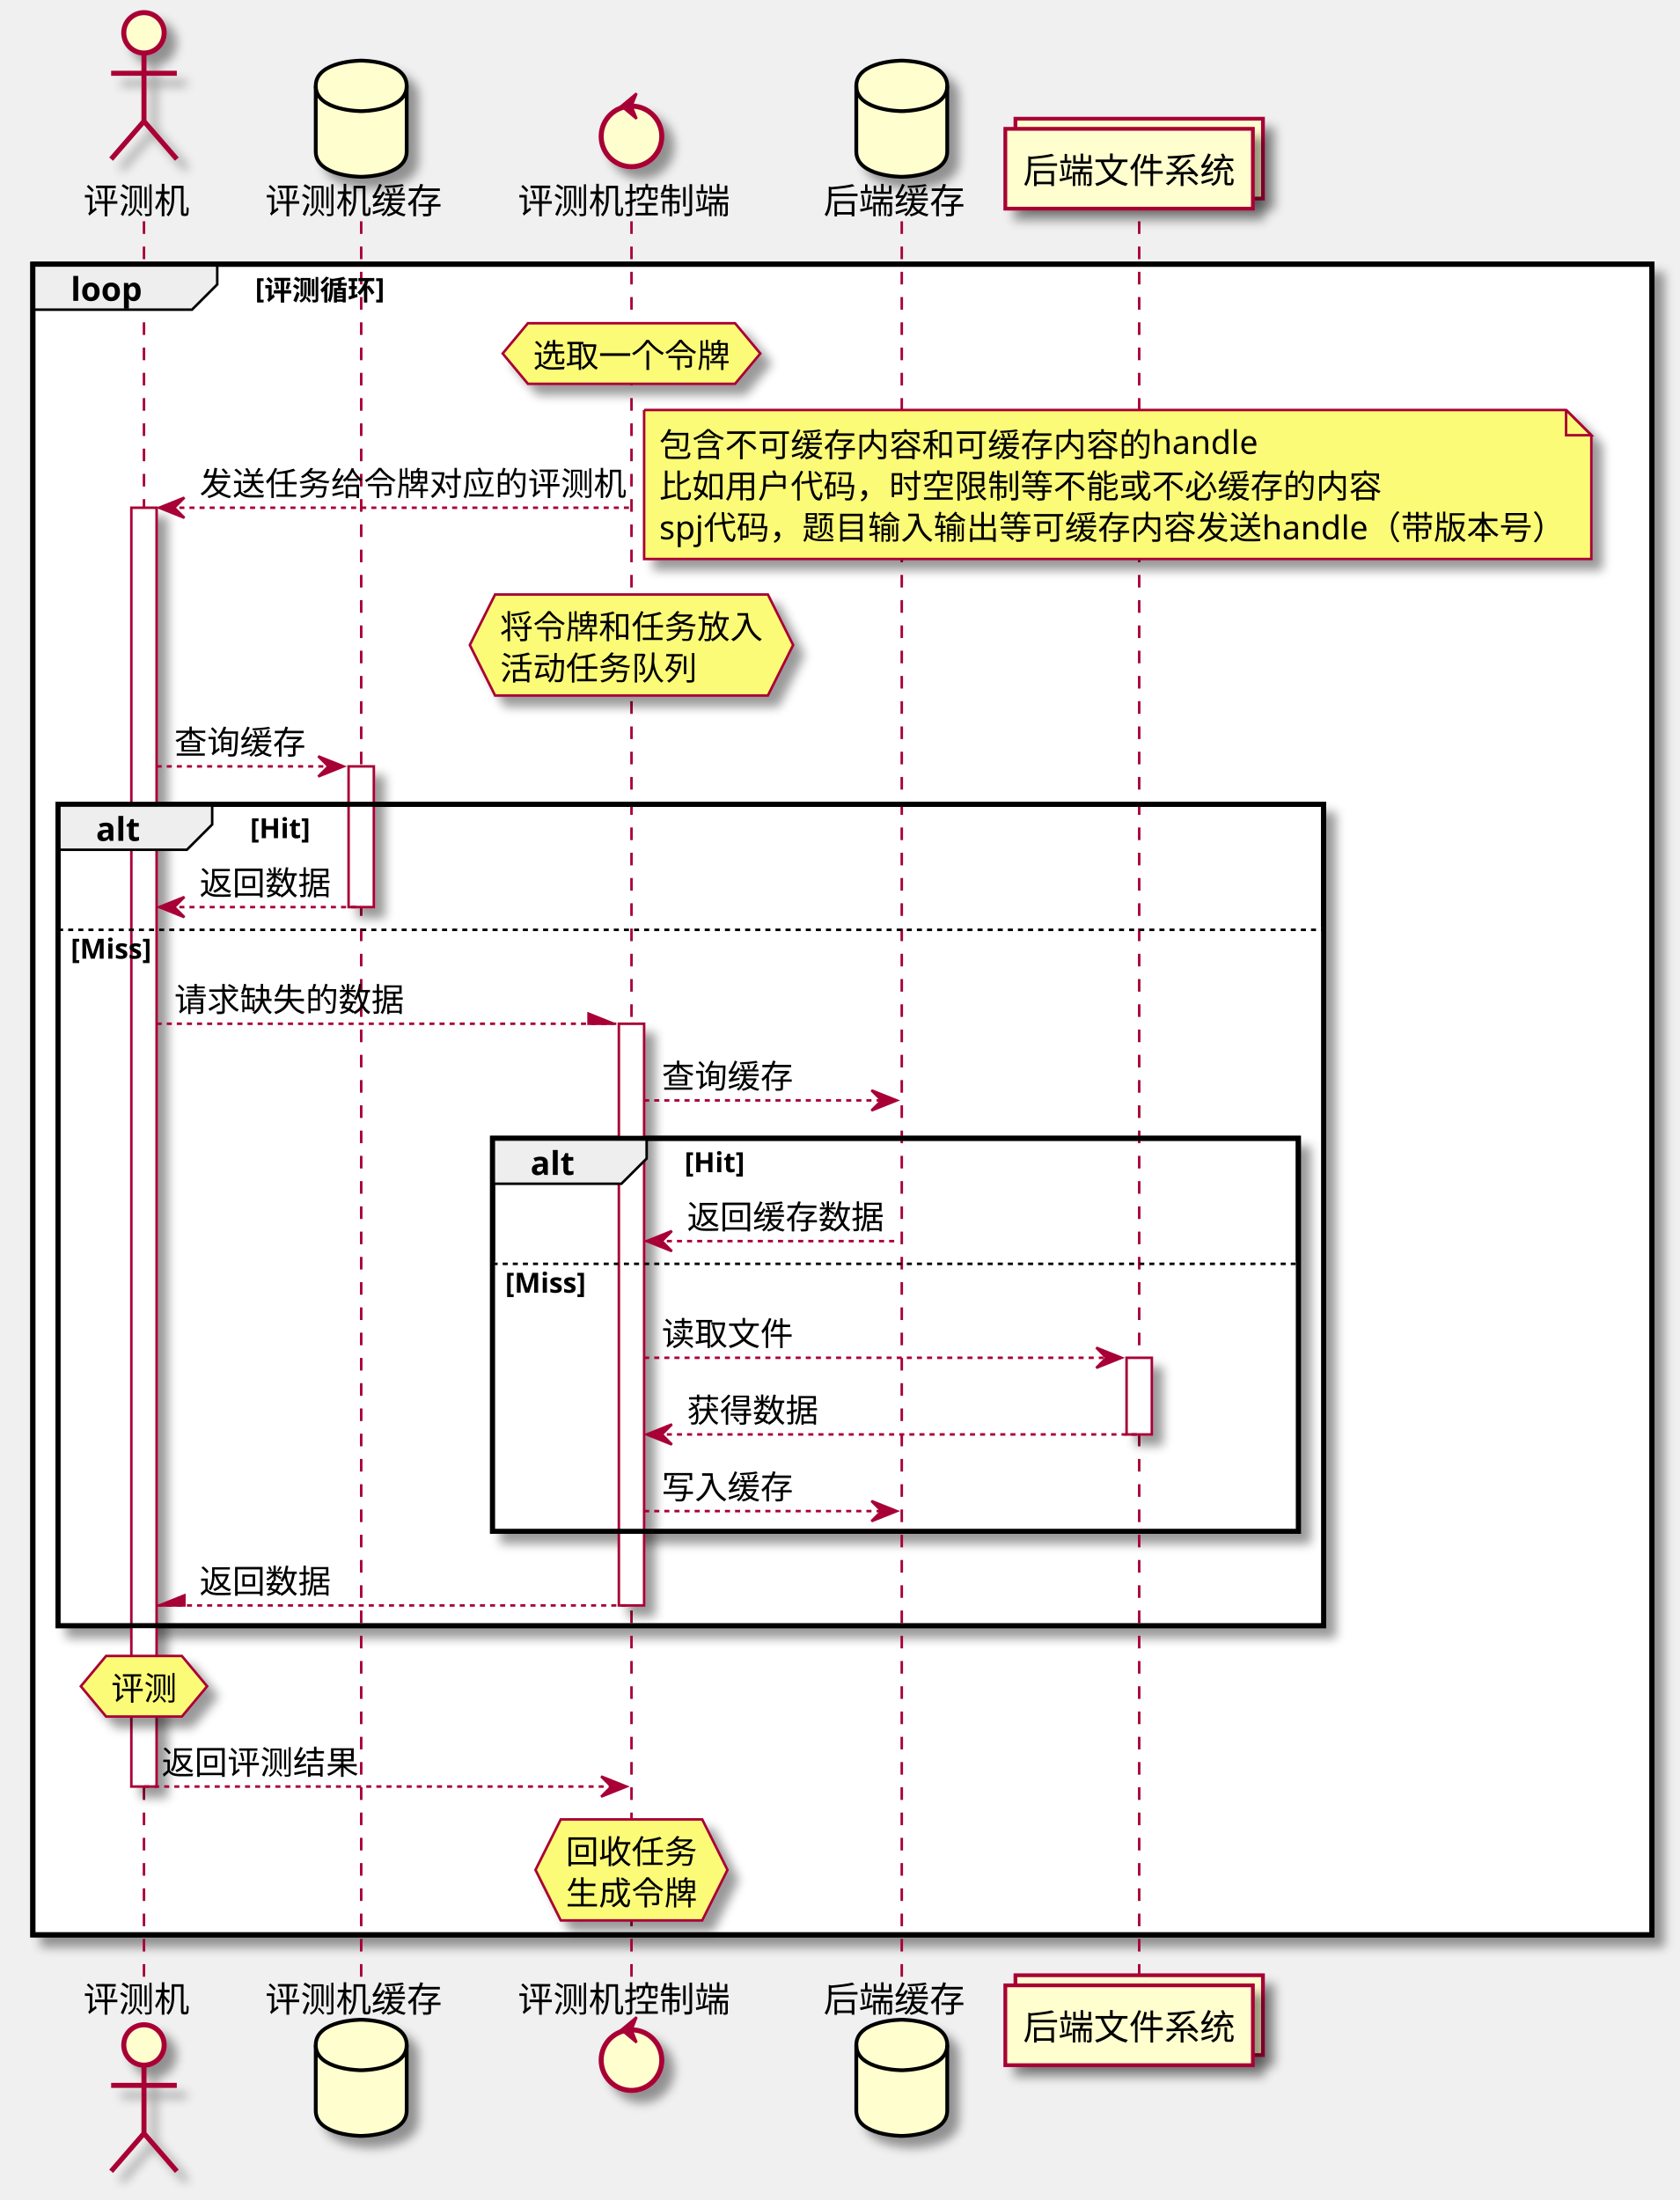
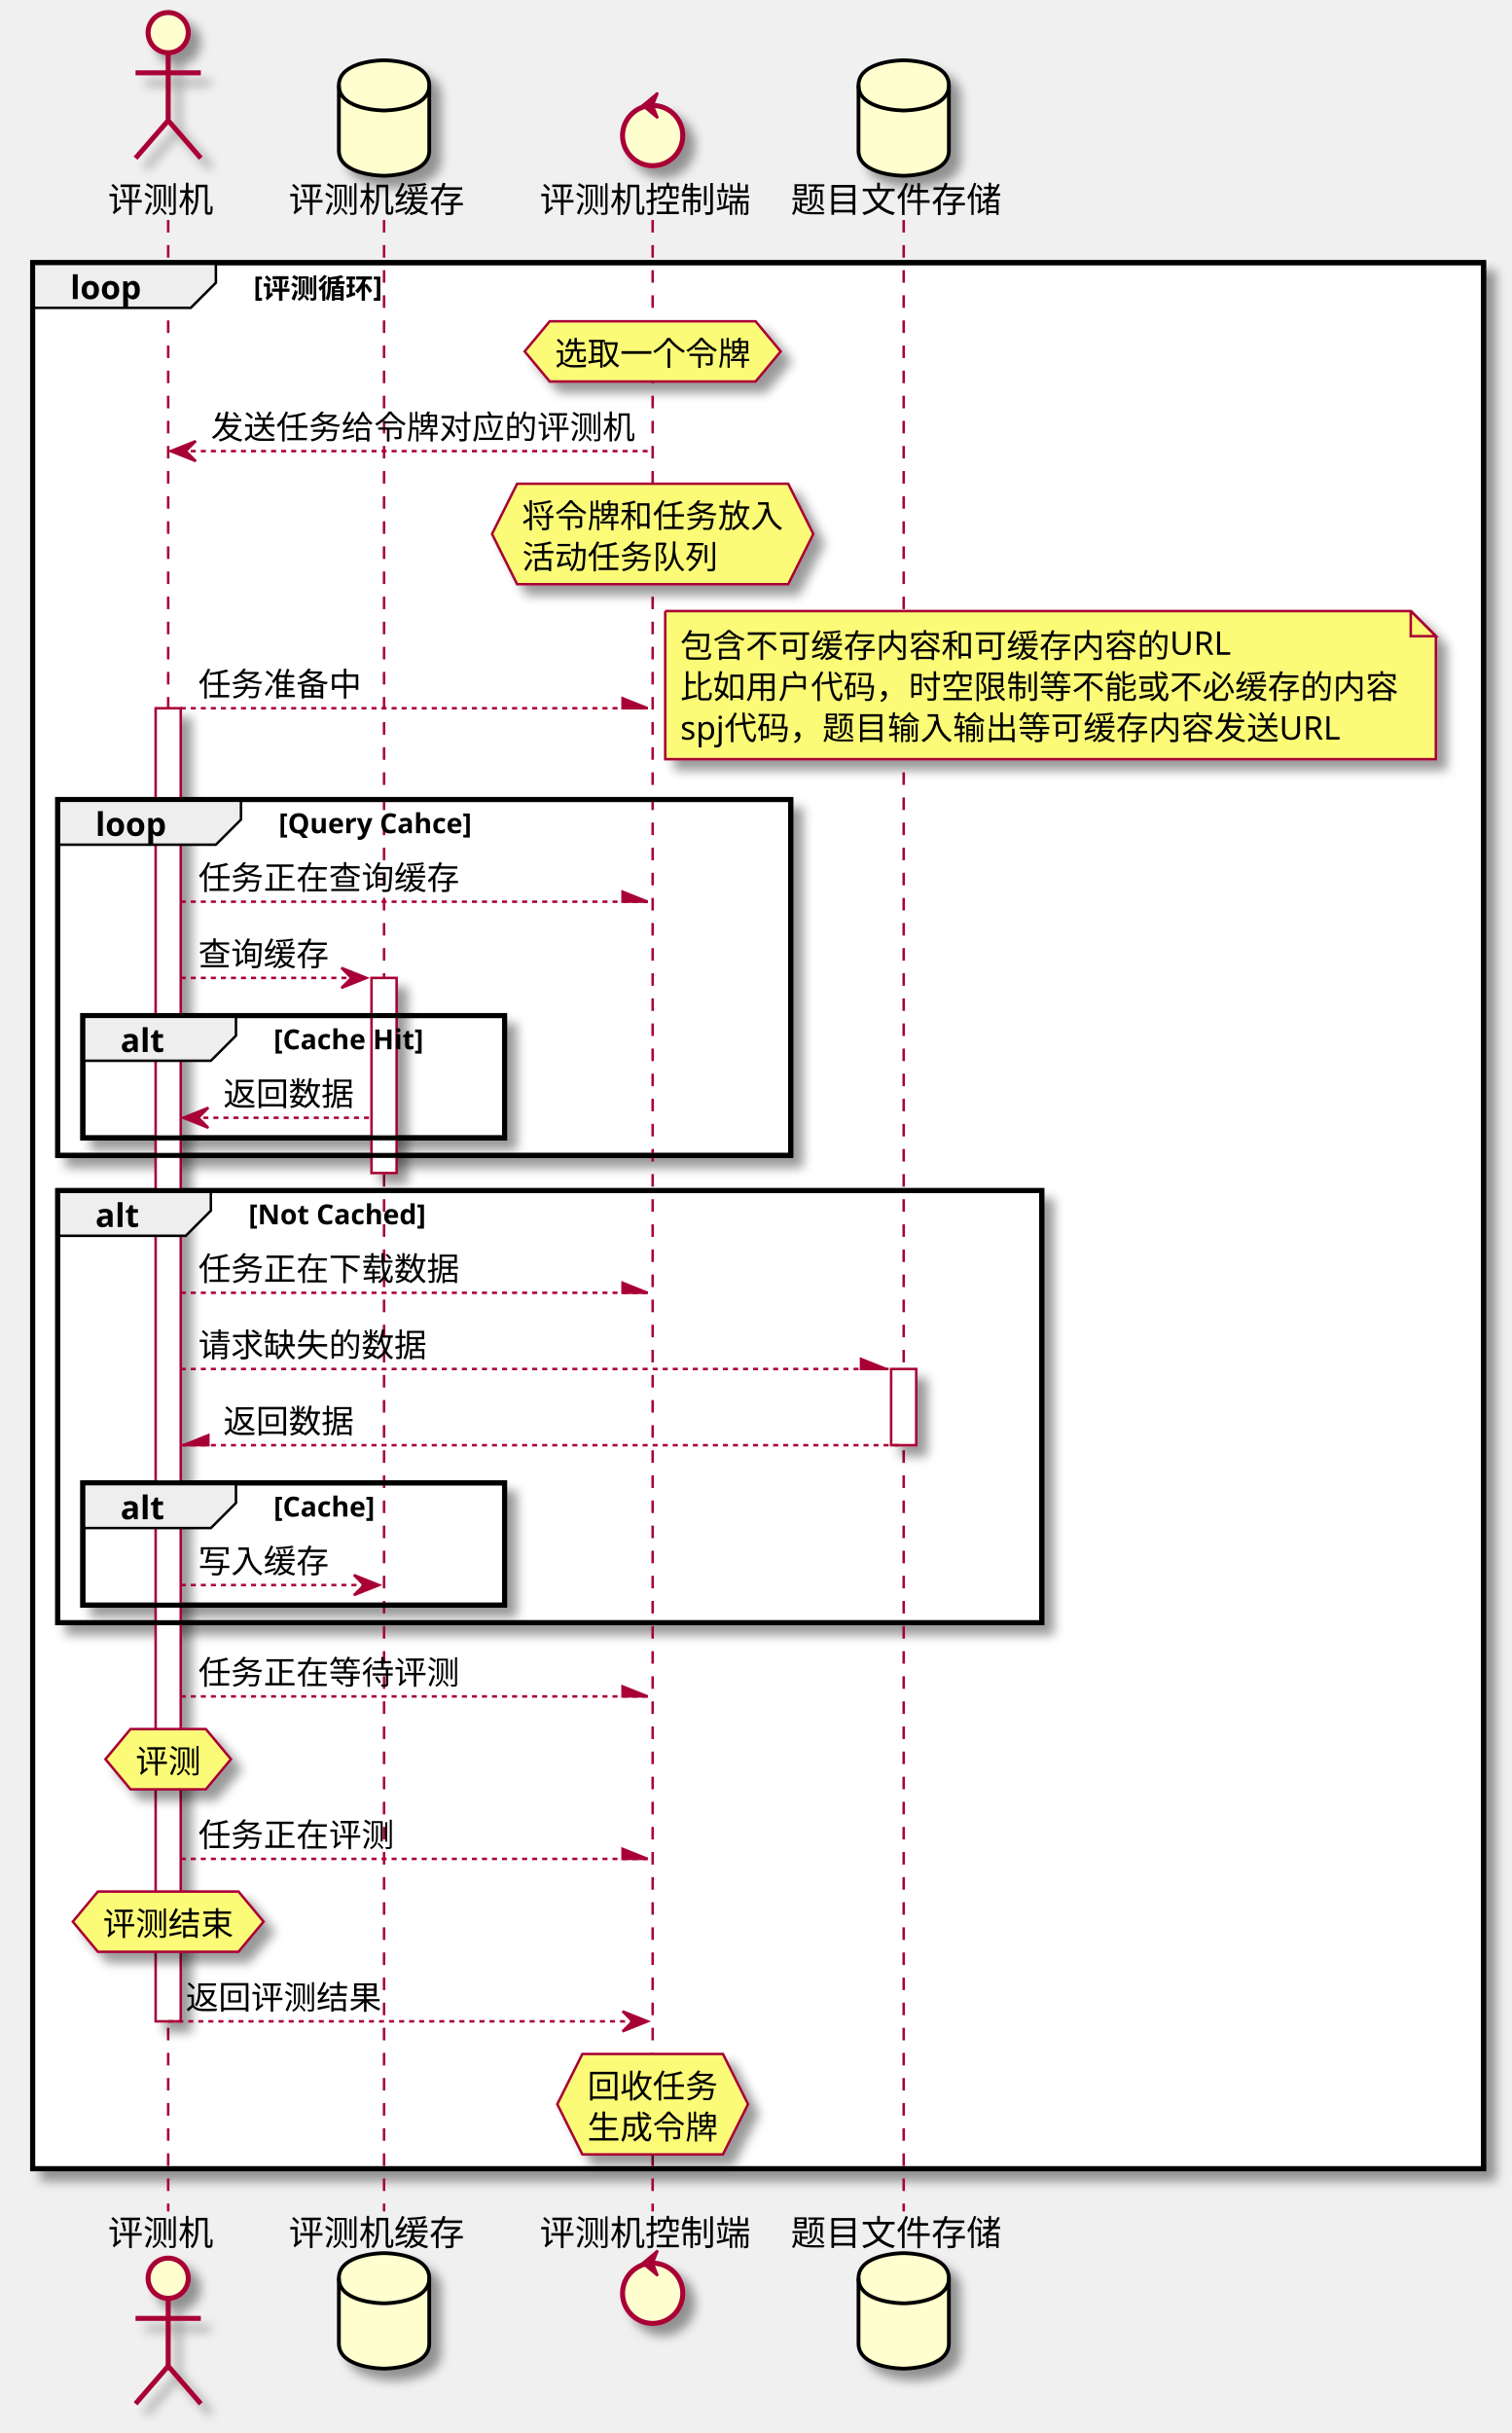
- <svg xmlns="http://www.w3.org/2000/svg" contentScriptType="application/ecmascript" contentStyleType="text/css" height="871px" preserveAspectRatio="none" style="width:665px;height:871px;" version="1.1" viewBox="0 0 665 871" width="665px" zoomAndPan="magnify">
+ <svg xmlns="http://www.w3.org/2000/svg" contentScriptType="application/ecmascript" contentStyleType="text/css" height="969px" preserveAspectRatio="none" style="width:602px;height:969px;" version="1.1" viewBox="0 0 602 969" width="602px" zoomAndPan="magnify">
  <defs>
-     <filter height="300%" id="f299q511iccis" width="300%" x="-1" y="-1">
+     <filter height="300%" id="f1d6fuogua6uwv" width="300%" x="-1" y="-1">
      <feGaussianBlur result="blurOut" stdDeviation="2.0" />
      <feColorMatrix in="blurOut" result="blurOut2" type="matrix" values="0 0 0 0 0 0 0 0 0 0 0 0 0 0 0 0 0 0 .4 0" />
      <feOffset dx="4.0" dy="4.0" in="blurOut2" result="blurOut3" />
      <feBlend in="SourceGraphic" in2="blurOut3" mode="normal" />
    </filter>
  </defs>
  <g>
-     <rect fill="#FFFFFF" filter="url(#f299q511iccis)" height="506.297" style="stroke: #A80036; stroke-width: 1.0;" width="10" x="52" y="201.016" />
-     <rect fill="#FFFFFF" filter="url(#f299q511iccis)" height="55.703" style="stroke: #A80036; stroke-width: 1.0;" width="10" x="138" y="303.422" />
-     <rect fill="#FFFFFF" filter="url(#f299q511iccis)" height="230.297" style="stroke: #A80036; stroke-width: 1.0;" width="10" x="245" y="405.312" />
-     <rect fill="#FFFFFF" filter="url(#f299q511iccis)" height="30.352" style="stroke: #A80036; stroke-width: 1.0;" width="10" x="446" y="537.555" />
-     <rect fill="#FFFFFF" filter="url(#f299q511iccis)" height="661.406" style="stroke: #000000; stroke-width: 2.0;" width="641" x="13" y="104.609" />
-     <rect fill="#FFFFFF" filter="url(#f299q511iccis)" height="325.188" style="stroke: #000000; stroke-width: 2.0;" width="501" x="23" y="318.422" />
-     <rect fill="#FFFFFF" height="276.484" style="stroke: none; stroke-width: 1.0;" width="501" x="23" y="367.125" />
-     <rect fill="#FFFFFF" filter="url(#f299q511iccis)" height="155.594" style="stroke: #000000; stroke-width: 2.0;" width="319" x="195" y="450.664" />
-     <rect fill="#FFFFFF" height="106.891" style="stroke: none; stroke-width: 1.0;" width="319" x="195" y="499.367" />
-     <line style="stroke: #A80036; stroke-width: 1.0; stroke-dasharray: 5.0,5.0;" x1="57" x2="57" y1="87.609" y2="783.016" />
-     <line style="stroke: #A80036; stroke-width: 1.0; stroke-dasharray: 5.0,5.0;" x1="143" x2="143" y1="87.609" y2="783.016" />
-     <line style="stroke: #A80036; stroke-width: 1.0; stroke-dasharray: 5.0,5.0;" x1="250" x2="250" y1="87.609" y2="783.016" />
-     <line style="stroke: #A80036; stroke-width: 1.0; stroke-dasharray: 5.0,5.0;" x1="357" x2="357" y1="87.609" y2="783.016" />
-     <line style="stroke: #A80036; stroke-width: 1.0; stroke-dasharray: 5.0,5.0;" x1="451" x2="451" y1="87.609" y2="783.016" />
-     <text fill="#000000" font-family="sans-serif" font-size="14" lengthAdjust="spacingAndGlyphs" textLength="42" x="33" y="84.533">评测机</text>
-     <ellipse cx="57" cy="13" fill="#FEFECE" filter="url(#f299q511iccis)" rx="8" ry="8" style="stroke: #A80036; stroke-width: 2.0;" />
-     <path d="M57,21 L57,48 M44,29 L70,29 M57,48 L44,63 M57,48 L70,63 " fill="none" filter="url(#f299q511iccis)" style="stroke: #A80036; stroke-width: 2.0;" />
-     <text fill="#000000" font-family="sans-serif" font-size="14" lengthAdjust="spacingAndGlyphs" textLength="42" x="33" y="796.549">评测机</text>
-     <ellipse cx="57" cy="809.625" fill="#FEFECE" filter="url(#f299q511iccis)" rx="8" ry="8" style="stroke: #A80036; stroke-width: 2.0;" />
-     <path d="M57,817.625 L57,844.625 M44,825.625 L70,825.625 M57,844.625 L44,859.625 M57,844.625 L70,859.625 " fill="none" filter="url(#f299q511iccis)" style="stroke: #A80036; stroke-width: 2.0;" />
-     <text fill="#000000" font-family="sans-serif" font-size="14" lengthAdjust="spacingAndGlyphs" textLength="70" x="105" y="84.533">评测机缓存</text>
-     <path d="M125,34 C125,24 143,24 143,24 C143,24 161,24 161,34 L161,60 C161,70 143,70 143,70 C143,70 125,70 125,60 L125,34 " fill="#FEFECE" filter="url(#f299q511iccis)" style="stroke: #000000; stroke-width: 1.5;" />
-     <path d="M125,34 C125,44 143,44 143,44 C143,44 161,44 161,34 " fill="none" style="stroke: #000000; stroke-width: 1.5;" />
-     <text fill="#000000" font-family="sans-serif" font-size="14" lengthAdjust="spacingAndGlyphs" textLength="70" x="105" y="796.549">评测机缓存</text>
-     <path d="M125,809.625 C125,799.625 143,799.625 143,799.625 C143,799.625 161,799.625 161,809.625 L161,835.625 C161,845.625 143,845.625 143,845.625 C143,845.625 125,845.625 125,835.625 L125,809.625 " fill="#FEFECE" filter="url(#f299q511iccis)" style="stroke: #000000; stroke-width: 1.5;" />
-     <path d="M125,809.625 C125,819.625 143,819.625 143,819.625 C143,819.625 161,819.625 161,809.625 " fill="none" style="stroke: #000000; stroke-width: 1.5;" />
-     <text fill="#000000" font-family="sans-serif" font-size="14" lengthAdjust="spacingAndGlyphs" textLength="84" x="205" y="84.533">评测机控制端</text>
-     <ellipse cx="250" cy="54" fill="#FEFECE" filter="url(#f299q511iccis)" rx="12" ry="12" style="stroke: #A80036; stroke-width: 2.0;" />
-     <polygon fill="#A80036" points="246,42,252,37,250,42,252,47,246,42" style="stroke: #A80036; stroke-width: 1.0;" />
-     <text fill="#000000" font-family="sans-serif" font-size="14" lengthAdjust="spacingAndGlyphs" textLength="84" x="205" y="796.549">评测机控制端</text>
-     <ellipse cx="250" cy="815.625" fill="#FEFECE" filter="url(#f299q511iccis)" rx="12" ry="12" style="stroke: #A80036; stroke-width: 2.0;" />
-     <polygon fill="#A80036" points="246,803.625,252,798.625,250,803.625,252,808.625,246,803.625" style="stroke: #A80036; stroke-width: 1.0;" />
-     <text fill="#000000" font-family="sans-serif" font-size="14" lengthAdjust="spacingAndGlyphs" textLength="56" x="326" y="84.533">后端缓存</text>
-     <path d="M339,34 C339,24 357,24 357,24 C357,24 375,24 375,34 L375,60 C375,70 357,70 357,70 C357,70 339,70 339,60 L339,34 " fill="#FEFECE" filter="url(#f299q511iccis)" style="stroke: #000000; stroke-width: 1.5;" />
-     <path d="M339,34 C339,44 357,44 357,44 C357,44 375,44 375,34 " fill="none" style="stroke: #000000; stroke-width: 1.5;" />
-     <text fill="#000000" font-family="sans-serif" font-size="14" lengthAdjust="spacingAndGlyphs" textLength="56" x="326" y="796.549">后端缓存</text>
-     <path d="M339,809.625 C339,799.625 357,799.625 357,799.625 C357,799.625 375,799.625 375,809.625 L375,835.625 C375,845.625 357,845.625 357,845.625 C357,845.625 339,845.625 339,835.625 L339,809.625 " fill="#FEFECE" filter="url(#f299q511iccis)" style="stroke: #000000; stroke-width: 1.5;" />
-     <path d="M339,809.625 C339,819.625 357,819.625 357,819.625 C357,819.625 375,819.625 375,809.625 " fill="none" style="stroke: #000000; stroke-width: 1.5;" />
-     <rect fill="#FEFECE" filter="url(#f299q511iccis)" height="31.609" style="stroke: #A80036; stroke-width: 1.5;" width="98" x="402" y="47" />
-     <rect fill="#FEFECE" filter="url(#f299q511iccis)" height="31.609" style="stroke: #A80036; stroke-width: 1.5;" width="98" x="398" y="51" />
-     <text fill="#000000" font-family="sans-serif" font-size="14" lengthAdjust="spacingAndGlyphs" textLength="84" x="405" y="72.533">后端文件系统</text>
-     <rect fill="#FEFECE" filter="url(#f299q511iccis)" height="31.609" style="stroke: #A80036; stroke-width: 1.5;" width="98" x="402" y="782.016" />
-     <rect fill="#FEFECE" filter="url(#f299q511iccis)" height="31.609" style="stroke: #A80036; stroke-width: 1.5;" width="98" x="398" y="786.016" />
-     <text fill="#000000" font-family="sans-serif" font-size="14" lengthAdjust="spacingAndGlyphs" textLength="84" x="405" y="807.549">后端文件系统</text>
-     <rect fill="#FFFFFF" filter="url(#f299q511iccis)" height="506.297" style="stroke: #A80036; stroke-width: 1.0;" width="10" x="52" y="201.016" />
-     <rect fill="#FFFFFF" filter="url(#f299q511iccis)" height="55.703" style="stroke: #A80036; stroke-width: 1.0;" width="10" x="138" y="303.422" />
-     <rect fill="#FFFFFF" filter="url(#f299q511iccis)" height="230.297" style="stroke: #A80036; stroke-width: 1.0;" width="10" x="245" y="405.312" />
-     <rect fill="#FFFFFF" filter="url(#f299q511iccis)" height="30.352" style="stroke: #A80036; stroke-width: 1.0;" width="10" x="446" y="537.555" />
+     <rect fill="#FFFFFF" filter="url(#f1d6fuogua6uwv)" height="522.977" style="stroke: #A80036; stroke-width: 1.0;" width="10" x="62" y="282.07" />
+     <rect fill="#FFFFFF" filter="url(#f1d6fuogua6uwv)" height="77.703" style="stroke: #A80036; stroke-width: 1.0;" width="10" x="148" y="389.477" />
+     <rect fill="#FFFFFF" filter="url(#f1d6fuogua6uwv)" height="30.352" style="stroke: #A80036; stroke-width: 1.0;" width="10" x="355" y="545.234" />
+     <rect fill="#FFFFFF" filter="url(#f1d6fuogua6uwv)" height="759.141" style="stroke: #000000; stroke-width: 2.0;" width="578" x="13" y="104.609" />
+     <rect fill="#FFFFFF" filter="url(#f1d6fuogua6uwv)" height="141.758" style="stroke: #000000; stroke-width: 2.0;" width="292" x="23" y="318.422" />
+     <rect fill="#FFFFFF" filter="url(#f1d6fuogua6uwv)" height="48.703" style="stroke: #000000; stroke-width: 2.0;" width="168" x="33" y="404.477" />
+     <rect fill="#FFFFFF" filter="url(#f1d6fuogua6uwv)" height="172.109" style="stroke: #000000; stroke-width: 2.0;" width="392" x="23" y="474.18" />
+     <rect fill="#FFFFFF" filter="url(#f1d6fuogua6uwv)" height="48.703" style="stroke: #000000; stroke-width: 2.0;" width="168" x="33" y="590.586" />
+     <line style="stroke: #A80036; stroke-width: 1.0; stroke-dasharray: 5.0,5.0;" x1="67" x2="67" y1="87.609" y2="880.75" />
+     <line style="stroke: #A80036; stroke-width: 1.0; stroke-dasharray: 5.0,5.0;" x1="153" x2="153" y1="87.609" y2="880.75" />
+     <line style="stroke: #A80036; stroke-width: 1.0; stroke-dasharray: 5.0,5.0;" x1="260" x2="260" y1="87.609" y2="880.75" />
+     <line style="stroke: #A80036; stroke-width: 1.0; stroke-dasharray: 5.0,5.0;" x1="360" x2="360" y1="87.609" y2="880.75" />
+     <text fill="#000000" font-family="sans-serif" font-size="14" lengthAdjust="spacingAndGlyphs" textLength="42" x="43" y="84.533">评测机</text>
+     <ellipse cx="67" cy="13" fill="#FEFECE" filter="url(#f1d6fuogua6uwv)" rx="8" ry="8" style="stroke: #A80036; stroke-width: 2.0;" />
+     <path d="M67,21 L67,48 M54,29 L80,29 M67,48 L54,63 M67,48 L80,63 " fill="none" filter="url(#f1d6fuogua6uwv)" style="stroke: #A80036; stroke-width: 2.0;" />
+     <text fill="#000000" font-family="sans-serif" font-size="14" lengthAdjust="spacingAndGlyphs" textLength="42" x="43" y="894.283">评测机</text>
+     <ellipse cx="67" cy="907.359" fill="#FEFECE" filter="url(#f1d6fuogua6uwv)" rx="8" ry="8" style="stroke: #A80036; stroke-width: 2.0;" />
+     <path d="M67,915.359 L67,942.359 M54,923.359 L80,923.359 M67,942.359 L54,957.359 M67,942.359 L80,957.359 " fill="none" filter="url(#f1d6fuogua6uwv)" style="stroke: #A80036; stroke-width: 2.0;" />
+     <text fill="#000000" font-family="sans-serif" font-size="14" lengthAdjust="spacingAndGlyphs" textLength="70" x="115" y="84.533">评测机缓存</text>
+     <path d="M135,34 C135,24 153,24 153,24 C153,24 171,24 171,34 L171,60 C171,70 153,70 153,70 C153,70 135,70 135,60 L135,34 " fill="#FEFECE" filter="url(#f1d6fuogua6uwv)" style="stroke: #000000; stroke-width: 1.5;" />
+     <path d="M135,34 C135,44 153,44 153,44 C153,44 171,44 171,34 " fill="none" style="stroke: #000000; stroke-width: 1.5;" />
+     <text fill="#000000" font-family="sans-serif" font-size="14" lengthAdjust="spacingAndGlyphs" textLength="70" x="115" y="894.283">评测机缓存</text>
+     <path d="M135,907.359 C135,897.359 153,897.359 153,897.359 C153,897.359 171,897.359 171,907.359 L171,933.359 C171,943.359 153,943.359 153,943.359 C153,943.359 135,943.359 135,933.359 L135,907.359 " fill="#FEFECE" filter="url(#f1d6fuogua6uwv)" style="stroke: #000000; stroke-width: 1.5;" />
+     <path d="M135,907.359 C135,917.359 153,917.359 153,917.359 C153,917.359 171,917.359 171,907.359 " fill="none" style="stroke: #000000; stroke-width: 1.5;" />
+     <text fill="#000000" font-family="sans-serif" font-size="14" lengthAdjust="spacingAndGlyphs" textLength="84" x="215" y="84.533">评测机控制端</text>
+     <ellipse cx="260" cy="54" fill="#FEFECE" filter="url(#f1d6fuogua6uwv)" rx="12" ry="12" style="stroke: #A80036; stroke-width: 2.0;" />
+     <polygon fill="#A80036" points="256,42,262,37,260,42,262,47,256,42" style="stroke: #A80036; stroke-width: 1.0;" />
+     <text fill="#000000" font-family="sans-serif" font-size="14" lengthAdjust="spacingAndGlyphs" textLength="84" x="215" y="894.283">评测机控制端</text>
+     <ellipse cx="260" cy="913.359" fill="#FEFECE" filter="url(#f1d6fuogua6uwv)" rx="12" ry="12" style="stroke: #A80036; stroke-width: 2.0;" />
+     <polygon fill="#A80036" points="256,901.359,262,896.359,260,901.359,262,906.359,256,901.359" style="stroke: #A80036; stroke-width: 1.0;" />
+     <text fill="#000000" font-family="sans-serif" font-size="14" lengthAdjust="spacingAndGlyphs" textLength="84" x="315" y="84.533">题目文件存储</text>
+     <path d="M342,34 C342,24 360,24 360,24 C360,24 378,24 378,34 L378,60 C378,70 360,70 360,70 C360,70 342,70 342,60 L342,34 " fill="#FEFECE" filter="url(#f1d6fuogua6uwv)" style="stroke: #000000; stroke-width: 1.5;" />
+     <path d="M342,34 C342,44 360,44 360,44 C360,44 378,44 378,34 " fill="none" style="stroke: #000000; stroke-width: 1.5;" />
+     <text fill="#000000" font-family="sans-serif" font-size="14" lengthAdjust="spacingAndGlyphs" textLength="84" x="315" y="894.283">题目文件存储</text>
+     <path d="M342,907.359 C342,897.359 360,897.359 360,897.359 C360,897.359 378,897.359 378,907.359 L378,933.359 C378,943.359 360,943.359 360,943.359 C360,943.359 342,943.359 342,933.359 L342,907.359 " fill="#FEFECE" filter="url(#f1d6fuogua6uwv)" style="stroke: #000000; stroke-width: 1.5;" />
+     <path d="M342,907.359 C342,917.359 360,917.359 360,917.359 C360,917.359 378,917.359 378,907.359 " fill="none" style="stroke: #000000; stroke-width: 1.5;" />
+     <rect fill="#FFFFFF" filter="url(#f1d6fuogua6uwv)" height="522.977" style="stroke: #A80036; stroke-width: 1.0;" width="10" x="62" y="282.07" />
+     <rect fill="#FFFFFF" filter="url(#f1d6fuogua6uwv)" height="77.703" style="stroke: #A80036; stroke-width: 1.0;" width="10" x="148" y="389.477" />
+     <rect fill="#FFFFFF" filter="url(#f1d6fuogua6uwv)" height="30.352" style="stroke: #A80036; stroke-width: 1.0;" width="10" x="355" y="545.234" />
    <path d="M13,104.609 L86,104.609 L86,112.609 L76,122.609 L13,122.609 L13,104.609 " fill="#EEEEEE" style="stroke: #000000; stroke-width: 1.0;" />
-     <rect fill="none" height="661.406" style="stroke: #000000; stroke-width: 2.0;" width="641" x="13" y="104.609" />
+     <rect fill="none" height="759.141" style="stroke: #000000; stroke-width: 2.0;" width="578" x="13" y="104.609" />
    <text fill="#000000" font-family="sans-serif" font-size="13" font-weight="bold" lengthAdjust="spacingAndGlyphs" textLength="28" x="28" y="119.105">loop</text>
    <text fill="#000000" font-family="sans-serif" font-size="11" font-weight="bold" lengthAdjust="spacingAndGlyphs" textLength="52" x="101" y="118.028">[评测循环]</text>
-     <polygon fill="#FBFB77" filter="url(#f299q511iccis)" points="209,127.961,291,127.961,301,139.961,291,151.961,209,151.961,199,139.961,209,127.961" style="stroke: #A80036; stroke-width: 1.0;" />
-     <text fill="#000000" font-family="sans-serif" font-size="13" lengthAdjust="spacingAndGlyphs" textLength="78" x="211" y="145.456">选取一个令牌</text>
-     <polygon fill="#A80036" points="73,197.016,63,201.016,73,205.016,69,201.016" style="stroke: #A80036; stroke-width: 1.0;" />
-     <line style="stroke: #A80036; stroke-width: 1.0; stroke-dasharray: 2.0,2.0;" x1="67" x2="249" y1="201.016" y2="201.016" />
-     <text fill="#000000" font-family="sans-serif" font-size="13" lengthAdjust="spacingAndGlyphs" textLength="169" x="79" y="196.159">发送任务给令牌对应的评测机</text>
-     <path d="M255,162.312 L255,221.312 L630,221.312 L630,172.312 L620,162.312 L255,162.312 " fill="#FBFB77" filter="url(#f299q511iccis)" style="stroke: #A80036; stroke-width: 1.0;" />
-     <path d="M620,162.312 L620,172.312 L630,172.312 L620,162.312 " fill="#FBFB77" style="stroke: #A80036; stroke-width: 1.0;" />
-     <text fill="#000000" font-family="sans-serif" font-size="13" lengthAdjust="spacingAndGlyphs" textLength="233" x="261" y="180.808">包含不可缓存内容和可缓存内容的handle</text>
-     <text fill="#000000" font-family="sans-serif" font-size="13" lengthAdjust="spacingAndGlyphs" textLength="286" x="261" y="197.159">比如用户代码，时空限制等不能或不必缓存的内容</text>
-     <text fill="#000000" font-family="sans-serif" font-size="13" lengthAdjust="spacingAndGlyphs" textLength="354" x="261" y="213.511">spj代码，题目输入输出等可缓存内容发送handle（带版本号）</text>
-     <polygon fill="#FBFB77" filter="url(#f299q511iccis)" points="196,235.367,304,235.367,314,255.367,304,275.367,196,275.367,186,255.367,196,235.367" style="stroke: #A80036; stroke-width: 1.0;" />
-     <text fill="#000000" font-family="sans-serif" font-size="13" lengthAdjust="spacingAndGlyphs" textLength="104" x="198" y="252.862">将令牌和任务放入</text>
-     <text fill="#000000" font-family="sans-serif" font-size="13" lengthAdjust="spacingAndGlyphs" textLength="78" x="198" y="269.214">活动任务队列</text>
-     <polygon fill="#A80036" points="126,299.422,136,303.422,126,307.422,130,303.422" style="stroke: #A80036; stroke-width: 1.0;" />
-     <line style="stroke: #A80036; stroke-width: 1.0; stroke-dasharray: 2.0,2.0;" x1="62" x2="132" y1="303.422" y2="303.422" />
-     <text fill="#000000" font-family="sans-serif" font-size="13" lengthAdjust="spacingAndGlyphs" textLength="52" x="69" y="298.565">查询缓存</text>
-     <path d="M23,318.422 L84,318.422 L84,326.422 L74,336.422 L23,336.422 L23,318.422 " fill="#EEEEEE" style="stroke: #000000; stroke-width: 1.0;" />
-     <rect fill="none" height="325.188" style="stroke: #000000; stroke-width: 2.0;" width="501" x="23" y="318.422" />
-     <text fill="#000000" font-family="sans-serif" font-size="13" font-weight="bold" lengthAdjust="spacingAndGlyphs" textLength="16" x="38" y="332.917">alt</text>
-     <text fill="#000000" font-family="sans-serif" font-size="11" font-weight="bold" lengthAdjust="spacingAndGlyphs" textLength="22" x="99" y="331.841">[Hit]</text>
-     <polygon fill="#A80036" points="73,355.125,63,359.125,73,363.125,69,359.125" style="stroke: #A80036; stroke-width: 1.0;" />
-     <line style="stroke: #A80036; stroke-width: 1.0; stroke-dasharray: 2.0,2.0;" x1="67" x2="142" y1="359.125" y2="359.125" />
-     <text fill="#000000" font-family="sans-serif" font-size="13" lengthAdjust="spacingAndGlyphs" textLength="52" x="79" y="354.269">返回数据</text>
-     <line style="stroke: #000000; stroke-width: 1.0; stroke-dasharray: 2.0,2.0;" x1="23" x2="524" y1="368.125" y2="368.125" />
-     <text fill="#000000" font-family="sans-serif" font-size="11" font-weight="bold" lengthAdjust="spacingAndGlyphs" textLength="35" x="28" y="379.544">[Miss]</text>
-     <polygon fill="#A80036" points="233,401.312,243,405.312,233,405.312" style="stroke: #A80036; stroke-width: 1.0;" />
-     <line style="stroke: #A80036; stroke-width: 1.0; stroke-dasharray: 2.0,2.0;" x1="62" x2="244" y1="405.312" y2="405.312" />
-     <text fill="#000000" font-family="sans-serif" font-size="13" lengthAdjust="spacingAndGlyphs" textLength="91" x="69" y="400.456">请求缺失的数据</text>
-     <polygon fill="#A80036" points="345,431.664,355,435.664,345,439.664,349,435.664" style="stroke: #A80036; stroke-width: 1.0;" />
-     <line style="stroke: #A80036; stroke-width: 1.0; stroke-dasharray: 2.0,2.0;" x1="255" x2="351" y1="435.664" y2="435.664" />
-     <text fill="#000000" font-family="sans-serif" font-size="13" lengthAdjust="spacingAndGlyphs" textLength="52" x="262" y="430.808">查询缓存</text>
-     <path d="M195,450.664 L256,450.664 L256,458.664 L246,468.664 L195,468.664 L195,450.664 " fill="#EEEEEE" style="stroke: #000000; stroke-width: 1.0;" />
-     <rect fill="none" height="155.594" style="stroke: #000000; stroke-width: 2.0;" width="319" x="195" y="450.664" />
-     <text fill="#000000" font-family="sans-serif" font-size="13" font-weight="bold" lengthAdjust="spacingAndGlyphs" textLength="16" x="210" y="465.159">alt</text>
-     <text fill="#000000" font-family="sans-serif" font-size="11" font-weight="bold" lengthAdjust="spacingAndGlyphs" textLength="22" x="271" y="464.083">[Hit]</text>
-     <polygon fill="#A80036" points="266,487.367,256,491.367,266,495.367,262,491.367" style="stroke: #A80036; stroke-width: 1.0;" />
-     <line style="stroke: #A80036; stroke-width: 1.0; stroke-dasharray: 2.0,2.0;" x1="260" x2="356" y1="491.367" y2="491.367" />
-     <text fill="#000000" font-family="sans-serif" font-size="13" lengthAdjust="spacingAndGlyphs" textLength="78" x="272" y="486.511">返回缓存数据</text>
-     <line style="stroke: #000000; stroke-width: 1.0; stroke-dasharray: 2.0,2.0;" x1="195" x2="514" y1="500.367" y2="500.367" />
-     <text fill="#000000" font-family="sans-serif" font-size="11" font-weight="bold" lengthAdjust="spacingAndGlyphs" textLength="35" x="200" y="511.786">[Miss]</text>
-     <polygon fill="#A80036" points="434,533.555,444,537.555,434,541.555,438,537.555" style="stroke: #A80036; stroke-width: 1.0;" />
-     <line style="stroke: #A80036; stroke-width: 1.0; stroke-dasharray: 2.0,2.0;" x1="255" x2="440" y1="537.555" y2="537.555" />
-     <text fill="#000000" font-family="sans-serif" font-size="13" lengthAdjust="spacingAndGlyphs" textLength="52" x="262" y="532.698">读取文件</text>
-     <polygon fill="#A80036" points="266,563.906,256,567.906,266,571.906,262,567.906" style="stroke: #A80036; stroke-width: 1.0;" />
-     <line style="stroke: #A80036; stroke-width: 1.0; stroke-dasharray: 2.0,2.0;" x1="260" x2="450" y1="567.906" y2="567.906" />
-     <text fill="#000000" font-family="sans-serif" font-size="13" lengthAdjust="spacingAndGlyphs" textLength="52" x="272" y="563.05">获得数据</text>
-     <polygon fill="#A80036" points="345,594.258,355,598.258,345,602.258,349,598.258" style="stroke: #A80036; stroke-width: 1.0;" />
-     <line style="stroke: #A80036; stroke-width: 1.0; stroke-dasharray: 2.0,2.0;" x1="255" x2="351" y1="598.258" y2="598.258" />
-     <text fill="#000000" font-family="sans-serif" font-size="13" lengthAdjust="spacingAndGlyphs" textLength="52" x="262" y="593.401">写入缓存</text>
-     <polygon fill="#A80036" points="73,631.609,63,635.609,73,635.609" style="stroke: #A80036; stroke-width: 1.0;" />
-     <line style="stroke: #A80036; stroke-width: 1.0; stroke-dasharray: 2.0,2.0;" x1="62" x2="249" y1="635.609" y2="635.609" />
-     <text fill="#000000" font-family="sans-serif" font-size="13" lengthAdjust="spacingAndGlyphs" textLength="52" x="79" y="630.753">返回数据</text>
-     <polygon fill="#FBFB77" filter="url(#f299q511iccis)" points="42,655.609,72,655.609,82,667.609,72,679.609,42,679.609,32,667.609,42,655.609" style="stroke: #A80036; stroke-width: 1.0;" />
-     <text fill="#000000" font-family="sans-serif" font-size="13" lengthAdjust="spacingAndGlyphs" textLength="26" x="44" y="673.105">评测</text>
-     <polygon fill="#A80036" points="238,703.312,248,707.312,238,711.312,242,707.312" style="stroke: #A80036; stroke-width: 1.0;" />
-     <line style="stroke: #A80036; stroke-width: 1.0; stroke-dasharray: 2.0,2.0;" x1="57" x2="244" y1="707.312" y2="707.312" />
-     <text fill="#000000" font-family="sans-serif" font-size="13" lengthAdjust="spacingAndGlyphs" textLength="78" x="64" y="702.456">返回评测结果</text>
-     <polygon fill="#FBFB77" filter="url(#f299q511iccis)" points="222,720.312,278,720.312,288,740.312,278,760.312,222,760.312,212,740.312,222,720.312" style="stroke: #A80036; stroke-width: 1.0;" />
-     <text fill="#000000" font-family="sans-serif" font-size="13" lengthAdjust="spacingAndGlyphs" textLength="52" x="224" y="737.808">回收任务</text>
-     <text fill="#000000" font-family="sans-serif" font-size="13" lengthAdjust="spacingAndGlyphs" textLength="52" x="224" y="754.159">生成令牌</text>
+     <polygon fill="#FBFB77" filter="url(#f1d6fuogua6uwv)" points="219,127.961,301,127.961,311,139.961,301,151.961,219,151.961,209,139.961,219,127.961" style="stroke: #A80036; stroke-width: 1.0;" />
+     <text fill="#000000" font-family="sans-serif" font-size="13" lengthAdjust="spacingAndGlyphs" textLength="78" x="221" y="145.456">选取一个令牌</text>
+     <polygon fill="#A80036" points="78,175.664,68,179.664,78,183.664,74,179.664" style="stroke: #A80036; stroke-width: 1.0;" />
+     <line style="stroke: #A80036; stroke-width: 1.0; stroke-dasharray: 2.0,2.0;" x1="72" x2="259" y1="179.664" y2="179.664" />
+     <text fill="#000000" font-family="sans-serif" font-size="13" lengthAdjust="spacingAndGlyphs" textLength="169" x="84" y="174.808">发送任务给令牌对应的评测机</text>
+     <polygon fill="#FBFB77" filter="url(#f1d6fuogua6uwv)" points="206,192.664,314,192.664,324,212.664,314,232.664,206,232.664,196,212.664,206,192.664" style="stroke: #A80036; stroke-width: 1.0;" />
+     <text fill="#000000" font-family="sans-serif" font-size="13" lengthAdjust="spacingAndGlyphs" textLength="104" x="208" y="210.159">将令牌和任务放入</text>
+     <text fill="#000000" font-family="sans-serif" font-size="13" lengthAdjust="spacingAndGlyphs" textLength="78" x="208" y="226.511">活动任务队列</text>
+     <polygon fill="#A80036" points="248,278.07,258,282.07,248,282.07" style="stroke: #A80036; stroke-width: 1.0;" />
+     <line style="stroke: #A80036; stroke-width: 1.0; stroke-dasharray: 2.0,2.0;" x1="72" x2="259" y1="282.07" y2="282.07" />
+     <text fill="#000000" font-family="sans-serif" font-size="13" lengthAdjust="spacingAndGlyphs" textLength="65" x="79" y="277.214">任务准备中</text>
+     <path d="M265,243.367 L265,302.367 L572,302.367 L572,253.367 L562,243.367 L265,243.367 " fill="#FBFB77" filter="url(#f1d6fuogua6uwv)" style="stroke: #A80036; stroke-width: 1.0;" />
+     <path d="M562,243.367 L562,253.367 L572,253.367 L562,243.367 " fill="#FBFB77" style="stroke: #A80036; stroke-width: 1.0;" />
+     <text fill="#000000" font-family="sans-serif" font-size="13" lengthAdjust="spacingAndGlyphs" textLength="220" x="271" y="261.862">包含不可缓存内容和可缓存内容的URL</text>
+     <text fill="#000000" font-family="sans-serif" font-size="13" lengthAdjust="spacingAndGlyphs" textLength="286" x="271" y="278.214">比如用户代码，时空限制等不能或不必缓存的内容</text>
+     <text fill="#000000" font-family="sans-serif" font-size="13" lengthAdjust="spacingAndGlyphs" textLength="263" x="271" y="294.565">spj代码，题目输入输出等可缓存内容发送URL</text>
+     <path d="M23,318.422 L96,318.422 L96,326.422 L86,336.422 L23,336.422 L23,318.422 " fill="#EEEEEE" style="stroke: #000000; stroke-width: 1.0;" />
+     <rect fill="none" height="141.758" style="stroke: #000000; stroke-width: 2.0;" width="292" x="23" y="318.422" />
+     <text fill="#000000" font-family="sans-serif" font-size="13" font-weight="bold" lengthAdjust="spacingAndGlyphs" textLength="28" x="38" y="332.917">loop</text>
+     <text fill="#000000" font-family="sans-serif" font-size="11" font-weight="bold" lengthAdjust="spacingAndGlyphs" textLength="78" x="111" y="331.841">[Query Cahce]</text>
+     <polygon fill="#A80036" points="248,355.125,258,359.125,248,359.125" style="stroke: #A80036; stroke-width: 1.0;" />
+     <line style="stroke: #A80036; stroke-width: 1.0; stroke-dasharray: 2.0,2.0;" x1="72" x2="259" y1="359.125" y2="359.125" />
+     <text fill="#000000" font-family="sans-serif" font-size="13" lengthAdjust="spacingAndGlyphs" textLength="104" x="79" y="354.269">任务正在查询缓存</text>
+     <polygon fill="#A80036" points="136,385.477,146,389.477,136,393.477,140,389.477" style="stroke: #A80036; stroke-width: 1.0;" />
+     <line style="stroke: #A80036; stroke-width: 1.0; stroke-dasharray: 2.0,2.0;" x1="72" x2="142" y1="389.477" y2="389.477" />
+     <text fill="#000000" font-family="sans-serif" font-size="13" lengthAdjust="spacingAndGlyphs" textLength="52" x="79" y="384.62">查询缓存</text>
+     <path d="M33,404.477 L94,404.477 L94,412.477 L84,422.477 L33,422.477 L33,404.477 " fill="#EEEEEE" style="stroke: #000000; stroke-width: 1.0;" />
+     <rect fill="none" height="48.703" style="stroke: #000000; stroke-width: 2.0;" width="168" x="33" y="404.477" />
+     <text fill="#000000" font-family="sans-serif" font-size="13" font-weight="bold" lengthAdjust="spacingAndGlyphs" textLength="16" x="48" y="418.972">alt</text>
+     <text fill="#000000" font-family="sans-serif" font-size="11" font-weight="bold" lengthAdjust="spacingAndGlyphs" textLength="59" x="109" y="417.896">[Cache Hit]</text>
+     <polygon fill="#A80036" points="83,441.18,73,445.18,83,449.18,79,445.18" style="stroke: #A80036; stroke-width: 1.0;" />
+     <line style="stroke: #A80036; stroke-width: 1.0; stroke-dasharray: 2.0,2.0;" x1="77" x2="147" y1="445.18" y2="445.18" />
+     <text fill="#000000" font-family="sans-serif" font-size="13" lengthAdjust="spacingAndGlyphs" textLength="52" x="89" y="440.323">返回数据</text>
+     <path d="M23,474.18 L84,474.18 L84,482.18 L74,492.18 L23,492.18 L23,474.18 " fill="#EEEEEE" style="stroke: #000000; stroke-width: 1.0;" />
+     <rect fill="none" height="172.109" style="stroke: #000000; stroke-width: 2.0;" width="392" x="23" y="474.18" />
+     <text fill="#000000" font-family="sans-serif" font-size="13" font-weight="bold" lengthAdjust="spacingAndGlyphs" textLength="16" x="38" y="488.675">alt</text>
+     <text fill="#000000" font-family="sans-serif" font-size="11" font-weight="bold" lengthAdjust="spacingAndGlyphs" textLength="70" x="99" y="487.599">[Not Cached]</text>
+     <polygon fill="#A80036" points="248,510.883,258,514.883,248,514.883" style="stroke: #A80036; stroke-width: 1.0;" />
+     <line style="stroke: #A80036; stroke-width: 1.0; stroke-dasharray: 2.0,2.0;" x1="72" x2="259" y1="514.883" y2="514.883" />
+     <text fill="#000000" font-family="sans-serif" font-size="13" lengthAdjust="spacingAndGlyphs" textLength="104" x="79" y="510.026">任务正在下载数据</text>
+     <polygon fill="#A80036" points="343,541.234,353,545.234,343,545.234" style="stroke: #A80036; stroke-width: 1.0;" />
+     <line style="stroke: #A80036; stroke-width: 1.0; stroke-dasharray: 2.0,2.0;" x1="72" x2="354" y1="545.234" y2="545.234" />
+     <text fill="#000000" font-family="sans-serif" font-size="13" lengthAdjust="spacingAndGlyphs" textLength="91" x="79" y="540.378">请求缺失的数据</text>
+     <polygon fill="#A80036" points="83,571.586,73,575.586,83,575.586" style="stroke: #A80036; stroke-width: 1.0;" />
+     <line style="stroke: #A80036; stroke-width: 1.0; stroke-dasharray: 2.0,2.0;" x1="72" x2="359" y1="575.586" y2="575.586" />
+     <text fill="#000000" font-family="sans-serif" font-size="13" lengthAdjust="spacingAndGlyphs" textLength="52" x="89" y="570.73">返回数据</text>
+     <path d="M33,590.586 L94,590.586 L94,598.586 L84,608.586 L33,608.586 L33,590.586 " fill="#EEEEEE" style="stroke: #000000; stroke-width: 1.0;" />
+     <rect fill="none" height="48.703" style="stroke: #000000; stroke-width: 2.0;" width="168" x="33" y="590.586" />
+     <text fill="#000000" font-family="sans-serif" font-size="13" font-weight="bold" lengthAdjust="spacingAndGlyphs" textLength="16" x="48" y="605.081">alt</text>
+     <text fill="#000000" font-family="sans-serif" font-size="11" font-weight="bold" lengthAdjust="spacingAndGlyphs" textLength="42" x="109" y="604.005">[Cache]</text>
+     <polygon fill="#A80036" points="141,627.289,151,631.289,141,635.289,145,631.289" style="stroke: #A80036; stroke-width: 1.0;" />
+     <line style="stroke: #A80036; stroke-width: 1.0; stroke-dasharray: 2.0,2.0;" x1="72" x2="147" y1="631.289" y2="631.289" />
+     <text fill="#000000" font-family="sans-serif" font-size="13" lengthAdjust="spacingAndGlyphs" textLength="52" x="79" y="626.433">写入缓存</text>
+     <polygon fill="#A80036" points="248,671.641,258,675.641,248,675.641" style="stroke: #A80036; stroke-width: 1.0;" />
+     <line style="stroke: #A80036; stroke-width: 1.0; stroke-dasharray: 2.0,2.0;" x1="72" x2="259" y1="675.641" y2="675.641" />
+     <text fill="#000000" font-family="sans-serif" font-size="13" lengthAdjust="spacingAndGlyphs" textLength="104" x="79" y="670.784">任务正在等待评测</text>
+     <polygon fill="#FBFB77" filter="url(#f1d6fuogua6uwv)" points="52,688.641,82,688.641,92,700.641,82,712.641,52,712.641,42,700.641,52,688.641" style="stroke: #A80036; stroke-width: 1.0;" />
+     <text fill="#000000" font-family="sans-serif" font-size="13" lengthAdjust="spacingAndGlyphs" textLength="26" x="54" y="706.136">评测</text>
+     <polygon fill="#A80036" points="248,736.344,258,740.344,248,740.344" style="stroke: #A80036; stroke-width: 1.0;" />
+     <line style="stroke: #A80036; stroke-width: 1.0; stroke-dasharray: 2.0,2.0;" x1="72" x2="259" y1="740.344" y2="740.344" />
+     <text fill="#000000" font-family="sans-serif" font-size="13" lengthAdjust="spacingAndGlyphs" textLength="78" x="79" y="735.487">任务正在评测</text>
+     <polygon fill="#FBFB77" filter="url(#f1d6fuogua6uwv)" points="39,753.344,95,753.344,105,765.344,95,777.344,39,777.344,29,765.344,39,753.344" style="stroke: #A80036; stroke-width: 1.0;" />
+     <text fill="#000000" font-family="sans-serif" font-size="13" lengthAdjust="spacingAndGlyphs" textLength="52" x="41" y="770.839">评测结束</text>
+     <polygon fill="#A80036" points="248,801.047,258,805.047,248,809.047,252,805.047" style="stroke: #A80036; stroke-width: 1.0;" />
+     <line style="stroke: #A80036; stroke-width: 1.0; stroke-dasharray: 2.0,2.0;" x1="67" x2="254" y1="805.047" y2="805.047" />
+     <text fill="#000000" font-family="sans-serif" font-size="13" lengthAdjust="spacingAndGlyphs" textLength="78" x="74" y="800.19">返回评测结果</text>
+     <polygon fill="#FBFB77" filter="url(#f1d6fuogua6uwv)" points="232,818.047,288,818.047,298,838.047,288,858.047,232,858.047,222,838.047,232,818.047" style="stroke: #A80036; stroke-width: 1.0;" />
+     <text fill="#000000" font-family="sans-serif" font-size="13" lengthAdjust="spacingAndGlyphs" textLength="52" x="234" y="835.542">回收任务</text>
+     <text fill="#000000" font-family="sans-serif" font-size="13" lengthAdjust="spacingAndGlyphs" textLength="52" x="234" y="851.894">生成令牌</text>
  </g>
</svg>
